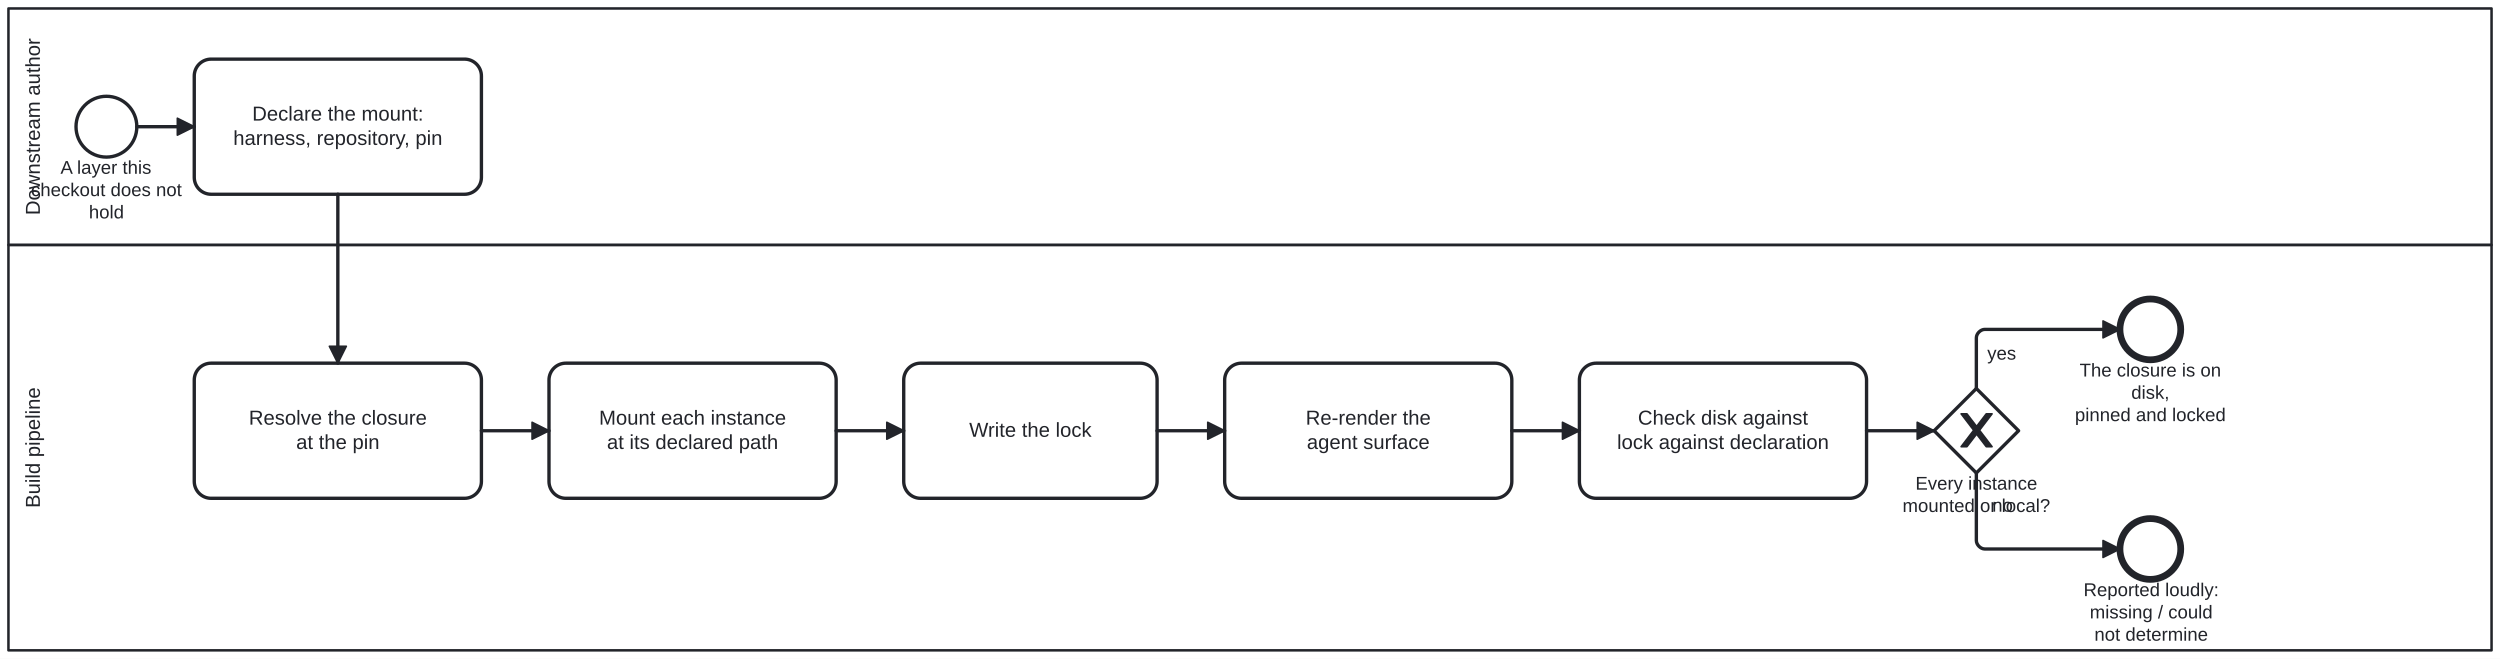
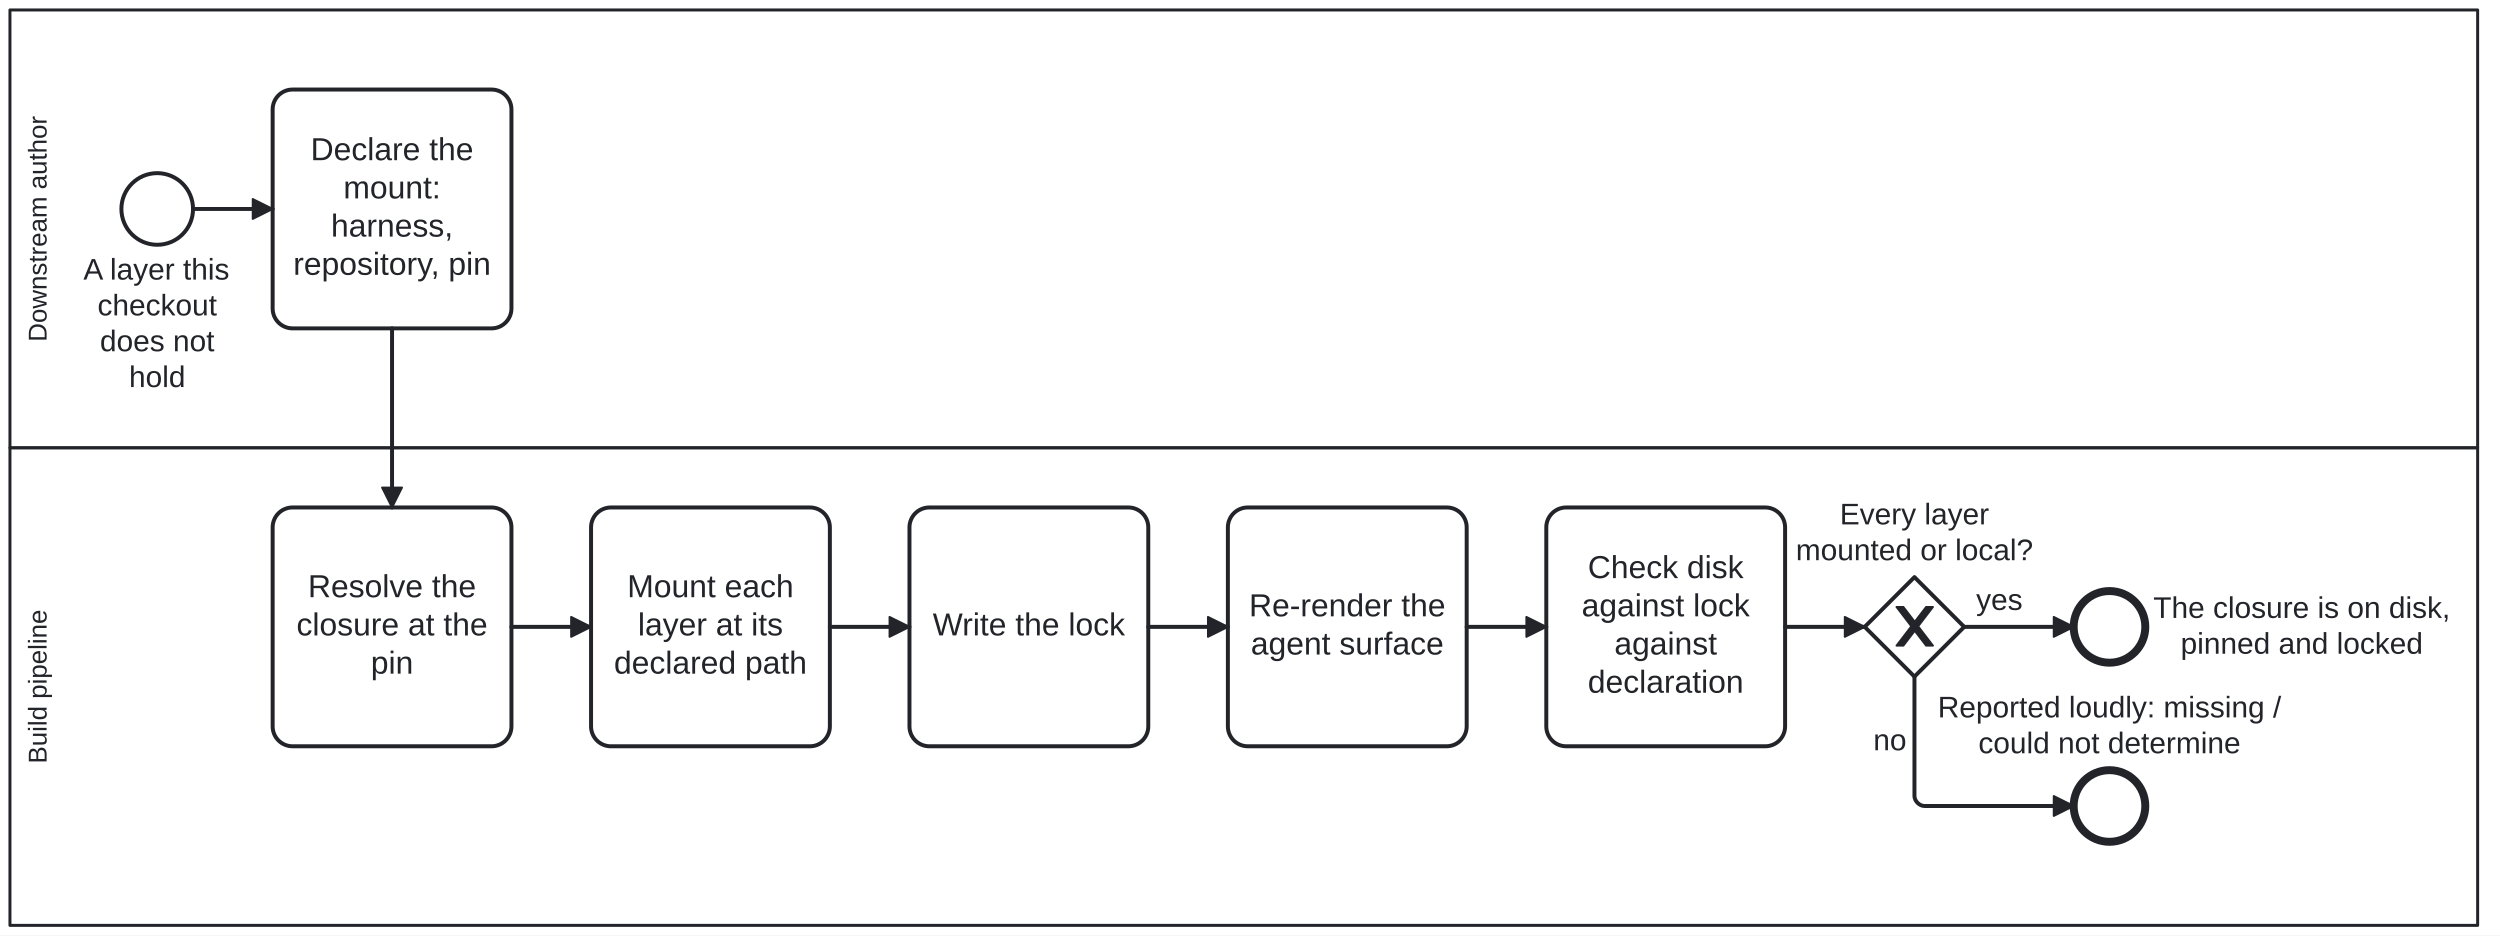
- <svg xmlns="http://www.w3.org/2000/svg" width="100%" style="max-width:100%;height:auto" viewBox="155 55 1480 390" version="1.1">
-   <rect x="155" y="55" width="1480" height="390" fill="#ffffff" />
-   <g class="djs-group">
-     <g class="djs-element djs-shape" data-element-id="Lane_Pipeline" style="display: block;" transform="matrix(1 0 0 1 160 200)">
-       <g class="djs-visual">
-         <rect x="0" y="0" width="1470" height="240" rx="0" ry="0" style="stroke-linecap: round; stroke-linejoin: round; stroke: rgb(34, 36, 42); stroke-width: 1.5px; fill: white; fill-opacity: 0.25;" />
-         <text lineHeight="1.2" class="djs-label" style="font-family: Arial, sans-serif; font-size: 12px; font-weight: normal; fill: rgb(34, 36, 42);" transform="matrix(-1.83697e-16 -1 1 -1.83697e-16 0 240)">
-           <tspan x="84.308" y="18.6">Build pipeline</tspan>
-         </text>
-       </g>
-       <rect class="djs-hit djs-hit-all" x="0" y="0" width="1470" height="240" style="fill: none; stroke-opacity: 0; stroke: white; stroke-width: 15px;" />
-     </g>
-   </g>
-   <g class="djs-group">
-     <g class="djs-element djs-shape" data-element-id="Lane_Author" style="display: block;" transform="matrix(1 0 0 1 160 60)">
-       <g class="djs-visual">
-         <rect x="0" y="0" width="1470" height="140" rx="0" ry="0" style="stroke-linecap: round; stroke-linejoin: round; stroke: rgb(34, 36, 42); stroke-width: 1.5px; fill: white; fill-opacity: 0.25;" />
-         <text lineHeight="1.2" class="djs-label" style="font-family: Arial, sans-serif; font-size: 12px; font-weight: normal; fill: rgb(34, 36, 42);" transform="matrix(-1.83697e-16 -1 1 -1.83697e-16 0 140)">
-           <tspan x="17.644" y="18.6">Downstream author</tspan>
-         </text>
-       </g>
-       <rect class="djs-hit djs-hit-all" x="0" y="0" width="1470" height="140" style="fill: none; stroke-opacity: 0; stroke: white; stroke-width: 15px;" />
-     </g>
-   </g>
-   <g class="djs-group">
-     <g class="djs-element djs-shape" data-element-id="Start_LayerNeeded" style="display: block;" transform="matrix(1 0 0 1 200 112)">
+ <svg xmlns="http://www.w3.org/2000/svg" width="100%" style="max-width:100%;height:auto" viewBox="155 35 1256.234 470" version="1.1">
+   <rect x="155" y="35" width="1256.234" height="470" fill="#ffffff" />
+   <g class="djs-group">
+     <g class="djs-element djs-shape" data-element-id="Lane_Pipeline" style="display: block;" transform="matrix(1 0 0 1 160 260)">
+       <g class="djs-visual">
+         <rect x="0" y="0" width="1240" height="240" rx="0" ry="0" style="stroke-linecap: round; stroke-linejoin: round; stroke: rgb(34, 36, 42); stroke-width: 1.5px; fill: white; fill-opacity: 0.25;" />
+         <text lineHeight="1.05" class="djs-label" transform="matrix(-1.83697e-16 -1 1 -1.83697e-16 0 240)" style="font-family: Arial, sans-serif; font-size: 13px; font-weight: normal; fill: rgb(34, 36, 42);">
+           <tspan x="81.333" y="18.413">Build pipeline</tspan>
+         </text>
+       </g>
+       <rect class="djs-hit djs-hit-all" x="0" y="0" width="1240" height="240" style="fill: none; stroke-opacity: 0; stroke: white; stroke-width: 15px;" />
+     </g>
+   </g>
+   <g class="djs-group">
+     <g class="djs-element djs-shape" data-element-id="Lane_Author" style="display: block;" transform="matrix(1 0 0 1 160 40)">
+       <g class="djs-visual">
+         <rect x="0" y="0" width="1240" height="220" rx="0" ry="0" style="stroke-linecap: round; stroke-linejoin: round; stroke: rgb(34, 36, 42); stroke-width: 1.5px; fill: white; fill-opacity: 0.25;" />
+         <text lineHeight="1.05" class="djs-label" transform="matrix(-1.83697e-16 -1 1 -1.83697e-16 0 220)" style="font-family: Arial, sans-serif; font-size: 13px; font-weight: normal; fill: rgb(34, 36, 42);">
+           <tspan x="53.281" y="18.413">Downstream author</tspan>
+         </text>
+       </g>
+       <rect class="djs-hit djs-hit-all" x="0" y="0" width="1240" height="220" style="fill: none; stroke-opacity: 0; stroke: white; stroke-width: 15px;" />
+     </g>
+   </g>
+   <g class="djs-group">
+     <g class="djs-element djs-shape" data-element-id="Start_LayerNeeded" style="display: block;" transform="matrix(1 0 0 1 216 122)">
      <g class="djs-visual">
        <circle cx="18" cy="18" r="18" style="stroke-linecap: round; stroke-linejoin: round; stroke: rgb(34, 36, 42); stroke-width: 2px; fill: white; fill-opacity: 0.95;" />
      </g>
      <rect class="djs-hit djs-hit-all" x="0" y="0" width="36" height="36" style="fill: none; stroke-opacity: 0; stroke: white; stroke-width: 15px;" />
    </g>
  </g>
  <g class="djs-group">
-     <g class="djs-element djs-shape" data-element-id="Start_LayerNeeded_label" style="display: block;" transform="matrix(1 0 0 1 173 148)">
-       <g class="djs-visual">
-         <text lineHeight="1.2" class="djs-label" style="font-family: Arial, sans-serif; font-size: 11px; font-weight: normal; fill: rgb(34, 36, 42);">
-           <tspan x="17.795" y="9.9">A layer this</tspan>
-           <tspan x="0.358" y="23.1">checkout does not</tspan>
-           <tspan x="34.602" y="36.3">hold</tspan>
-         </text>
-       </g>
-       <rect class="djs-hit djs-hit-all" x="0" y="0" width="90" height="40" style="fill: none; stroke-opacity: 0; stroke: white; stroke-width: 15px;" />
-     </g>
-   </g>
-   <g class="djs-group">
-     <g class="djs-element djs-shape" data-element-id="Task_DeclareMount" style="display: block;" transform="matrix(1 0 0 1 270 90)">
-       <g class="djs-visual">
-         <rect x="0" y="0" width="170" height="80" rx="10" ry="10" style="stroke-linecap: round; stroke-linejoin: round; stroke: rgb(34, 36, 42); stroke-width: 2px; fill: white; fill-opacity: 0.95;" />
-         <text lineHeight="1.2" class="djs-label" style="font-family: Arial, sans-serif; font-size: 12px; font-weight: normal; fill: rgb(34, 36, 42);">
-           <tspan x="34.308" y="36.4">Declare the mount:</tspan>
-           <tspan x="23.081" y="50.8">harness, repository, pin</tspan>
-         </text>
-       </g>
-       <rect class="djs-hit djs-hit-all" x="0" y="0" width="170" height="80" style="fill: none; stroke-opacity: 0; stroke: white; stroke-width: 15px;" />
-     </g>
-   </g>
-   <g class="djs-group">
-     <g class="djs-element djs-shape" data-element-id="Task_ResolveClosure" style="display: block;" transform="matrix(1 0 0 1 270 270)">
-       <g class="djs-visual">
-         <rect x="0" y="0" width="170" height="80" rx="10" ry="10" style="stroke-linecap: round; stroke-linejoin: round; stroke: rgb(34, 36, 42); stroke-width: 2px; fill: white; fill-opacity: 0.95;" />
-         <text lineHeight="1.2" class="djs-label" style="font-family: Arial, sans-serif; font-size: 12px; font-weight: normal; fill: rgb(34, 36, 42);">
-           <tspan x="32.307" y="36.4">Resolve the closure</tspan>
-           <tspan x="60.314" y="50.8">at the pin</tspan>
-         </text>
-       </g>
-       <rect class="djs-hit djs-hit-all" x="0" y="0" width="170" height="80" style="fill: none; stroke-opacity: 0; stroke: white; stroke-width: 15px;" />
-     </g>
-   </g>
-   <g class="djs-group">
-     <g class="djs-element djs-shape" data-element-id="Task_MountInstances" style="display: block;" transform="matrix(1 0 0 1 480 270)">
-       <g class="djs-visual">
-         <rect x="0" y="0" width="170" height="80" rx="10" ry="10" style="stroke-linecap: round; stroke-linejoin: round; stroke: rgb(34, 36, 42); stroke-width: 2px; fill: white; fill-opacity: 0.95;" />
-         <text lineHeight="1.2" class="djs-label" style="font-family: Arial, sans-serif; font-size: 12px; font-weight: normal; fill: rgb(34, 36, 42);">
-           <tspan x="29.632" y="36.4">Mount each instance</tspan>
-           <tspan x="34.302" y="50.8">at its declared path</tspan>
-         </text>
-       </g>
-       <rect class="djs-hit djs-hit-all" x="0" y="0" width="170" height="80" style="fill: none; stroke-opacity: 0; stroke: white; stroke-width: 15px;" />
-     </g>
-   </g>
-   <g class="djs-group">
-     <g class="djs-element djs-shape" data-element-id="Task_WriteLock" style="display: block;" transform="matrix(1 0 0 1 690 270)">
-       <g class="djs-visual">
-         <rect x="0" y="0" width="150" height="80" rx="10" ry="10" style="stroke-linecap: round; stroke-linejoin: round; stroke: rgb(34, 36, 42); stroke-width: 2px; fill: white; fill-opacity: 0.95;" />
-         <text lineHeight="1.2" class="djs-label" style="font-family: Arial, sans-serif; font-size: 12px; font-weight: normal; fill: rgb(34, 36, 42);">
-           <tspan x="38.766" y="43.6">Write the lock</tspan>
-         </text>
-       </g>
-       <rect class="djs-hit djs-hit-all" x="0" y="0" width="150" height="80" style="fill: none; stroke-opacity: 0; stroke: white; stroke-width: 15px;" />
-     </g>
-   </g>
-   <g class="djs-group">
-     <g class="djs-element djs-shape" data-element-id="Task_RenderAgentSurface" style="display: block;" transform="matrix(1 0 0 1 880 270)">
-       <g class="djs-visual">
-         <rect x="0" y="0" width="170" height="80" rx="10" ry="10" style="stroke-linecap: round; stroke-linejoin: round; stroke: rgb(34, 36, 42); stroke-width: 2px; fill: white; fill-opacity: 0.95;" />
-         <text lineHeight="1.2" class="djs-label" style="font-family: Arial, sans-serif; font-size: 12px; font-weight: normal; fill: rgb(34, 36, 42);">
-           <tspan x="47.98" y="36.4">Re-render the</tspan>
-           <tspan x="48.643" y="50.8">agent surface</tspan>
-         </text>
-       </g>
-       <rect class="djs-hit djs-hit-all" x="0" y="0" width="170" height="80" style="fill: none; stroke-opacity: 0; stroke: white; stroke-width: 15px;" />
-     </g>
-   </g>
-   <g class="djs-group">
-     <g class="djs-element djs-shape" data-element-id="Task_CheckAgainstLock" style="display: block;" transform="matrix(1 0 0 1 1090 270)">
-       <g class="djs-visual">
-         <rect x="0" y="0" width="170" height="80" rx="10" ry="10" style="stroke-linecap: round; stroke-linejoin: round; stroke: rgb(34, 36, 42); stroke-width: 2px; fill: white; fill-opacity: 0.95;" />
-         <text lineHeight="1.2" class="djs-label" style="font-family: Arial, sans-serif; font-size: 12px; font-weight: normal; fill: rgb(34, 36, 42);">
-           <tspan x="34.642" y="36.4">Check disk against</tspan>
-           <tspan x="22.296" y="50.8">lock against declaration</tspan>
-         </text>
-       </g>
-       <rect class="djs-hit djs-hit-all" x="0" y="0" width="170" height="80" style="fill: none; stroke-opacity: 0; stroke: white; stroke-width: 15px;" />
-     </g>
-   </g>
-   <g class="djs-group">
-     <g class="djs-element djs-shape" data-element-id="GW_State" style="display: block;" transform="matrix(1 0 0 1 1300 285)">
+     <g class="djs-element djs-shape" data-element-id="Start_LayerNeeded_label" style="display: block;" transform="matrix(1 0 0 1 177.3125 162)">
+       <g class="djs-visual">
+         <text lineHeight="1.2" class="djs-label" style="font-family: Arial, sans-serif; font-size: 15px; font-weight: normal; fill: rgb(34, 36, 42);">
+           <tspan x="19.59" y="13.5">A layer this</tspan>
+           <tspan x="26.669" y="31.5">checkout</tspan>
+           <tspan x="27.914" y="49.5">does not</tspan>
+           <tspan x="42.508" y="67.5">hold</tspan>
+         </text>
+       </g>
+       <rect class="djs-hit djs-hit-all" x="0" y="0" width="113.375" height="72" style="fill: none; stroke-opacity: 0; stroke: white; stroke-width: 15px;" />
+     </g>
+   </g>
+   <g class="djs-group">
+     <g class="djs-element djs-shape" data-element-id="Task_DeclareMount" style="display: block;" transform="matrix(1 0 0 1 292 80)">
+       <g class="djs-visual">
+         <rect x="0" y="0" width="120" height="120" rx="10" ry="10" style="stroke-linecap: round; stroke-linejoin: round; stroke: rgb(34, 36, 42); stroke-width: 2px; fill: white; fill-opacity: 0.95;" />
+         <text lineHeight="1.2" class="djs-label" transform="translate(0 21.1)" style="font-family: Arial, sans-serif; font-size: 16px; font-weight: normal; fill: rgb(34, 36, 42);">
+           <tspan x="19.09" y="14.4">Declare the</tspan>
+           <tspan x="35.543" y="33.6">mount:</tspan>
+           <tspan x="29.316" y="52.8">harness,</tspan>
+           <tspan x="10.348" y="72">repository, pin</tspan>
+         </text>
+       </g>
+       <rect class="djs-hit djs-hit-all" x="0" y="0" width="120" height="120" style="fill: none; stroke-opacity: 0; stroke: white; stroke-width: 15px;" />
+     </g>
+   </g>
+   <g class="djs-group">
+     <g class="djs-element djs-shape" data-element-id="Task_ResolveClosure" style="display: block;" transform="matrix(1 0 0 1 292 290)">
+       <g class="djs-visual">
+         <rect x="0" y="0" width="120" height="120" rx="10" ry="10" style="stroke-linecap: round; stroke-linejoin: round; stroke: rgb(34, 36, 42); stroke-width: 2px; fill: white; fill-opacity: 0.95;" />
+         <text lineHeight="1.2" class="djs-label" transform="translate(0 30.7)" style="font-family: Arial, sans-serif; font-size: 16px; font-weight: normal; fill: rgb(34, 36, 42);">
+           <tspan x="17.754" y="14.4">Resolve the</tspan>
+           <tspan x="11.973" y="33.6">closure at the</tspan>
+           <tspan x="49.324" y="52.8">pin</tspan>
+         </text>
+       </g>
+       <rect class="djs-hit djs-hit-all" x="0" y="0" width="120" height="120" style="fill: none; stroke-opacity: 0; stroke: white; stroke-width: 15px;" />
+     </g>
+   </g>
+   <g class="djs-group">
+     <g class="djs-element djs-shape" data-element-id="Task_MountInstances" style="display: block;" transform="matrix(1 0 0 1 452 290)">
+       <g class="djs-visual">
+         <rect x="0" y="0" width="120" height="120" rx="10" ry="10" style="stroke-linecap: round; stroke-linejoin: round; stroke: rgb(34, 36, 42); stroke-width: 2px; fill: white; fill-opacity: 0.95;" />
+         <text lineHeight="1.2" class="djs-label" transform="translate(0 30.7)" style="font-family: Arial, sans-serif; font-size: 16px; font-weight: normal; fill: rgb(34, 36, 42);">
+           <tspan x="18.195" y="14.4">Mount each</tspan>
+           <tspan x="23.543" y="33.6">layer at its</tspan>
+           <tspan x="11.52" y="52.8">declared path</tspan>
+         </text>
+       </g>
+       <rect class="djs-hit djs-hit-all" x="0" y="0" width="120" height="120" style="fill: none; stroke-opacity: 0; stroke: white; stroke-width: 15px;" />
+     </g>
+   </g>
+   <g class="djs-group">
+     <g class="djs-element djs-shape" data-element-id="Task_WriteLock" style="display: block;" transform="matrix(1 0 0 1 612 290)">
+       <g class="djs-visual">
+         <rect x="0" y="0" width="120" height="120" rx="10" ry="10" style="stroke-linecap: round; stroke-linejoin: round; stroke: rgb(34, 36, 42); stroke-width: 2px; fill: white; fill-opacity: 0.95;" />
+         <text lineHeight="1.2" class="djs-label" transform="translate(0 49.9)" style="font-family: Arial, sans-serif; font-size: 16px; font-weight: normal; fill: rgb(34, 36, 42);">
+           <tspan x="11.688" y="14.4">Write the lock</tspan>
+         </text>
+       </g>
+       <rect class="djs-hit djs-hit-all" x="0" y="0" width="120" height="120" style="fill: none; stroke-opacity: 0; stroke: white; stroke-width: 15px;" />
+     </g>
+   </g>
+   <g class="djs-group">
+     <g class="djs-element djs-shape" data-element-id="Task_RenderAgentSurface" style="display: block;" transform="matrix(1 0 0 1 772 290)">
+       <g class="djs-visual">
+         <rect x="0" y="0" width="120" height="120" rx="10" ry="10" style="stroke-linecap: round; stroke-linejoin: round; stroke: rgb(34, 36, 42); stroke-width: 2px; fill: white; fill-opacity: 0.95;" />
+         <text lineHeight="1.2" class="djs-label" transform="translate(0 40.3)" style="font-family: Arial, sans-serif; font-size: 16px; font-weight: normal; fill: rgb(34, 36, 42);">
+           <tspan x="10.641" y="14.4">Re-render the</tspan>
+           <tspan x="11.523" y="33.6">agent surface</tspan>
+         </text>
+       </g>
+       <rect class="djs-hit djs-hit-all" x="0" y="0" width="120" height="120" style="fill: none; stroke-opacity: 0; stroke: white; stroke-width: 15px;" />
+     </g>
+   </g>
+   <g class="djs-group">
+     <g class="djs-element djs-shape" data-element-id="Task_CheckAgainstLock" style="display: block;" transform="matrix(1 0 0 1 932 290)">
+       <g class="djs-visual">
+         <rect x="0" y="0" width="120" height="120" rx="10" ry="10" style="stroke-linecap: round; stroke-linejoin: round; stroke: rgb(34, 36, 42); stroke-width: 2px; fill: white; fill-opacity: 0.95;" />
+         <text lineHeight="1.2" class="djs-label" transform="translate(0 21.1)" style="font-family: Arial, sans-serif; font-size: 16px; font-weight: normal; fill: rgb(34, 36, 42);">
+           <tspan x="20.875" y="14.4">Check disk</tspan>
+           <tspan x="17.754" y="33.6">against lock</tspan>
+           <tspan x="34.203" y="52.8">against</tspan>
+           <tspan x="20.863" y="72">declaration</tspan>
+         </text>
+       </g>
+       <rect class="djs-hit djs-hit-all" x="0" y="0" width="120" height="120" style="fill: none; stroke-opacity: 0; stroke: white; stroke-width: 15px;" />
+     </g>
+   </g>
+   <g class="djs-group">
+     <g class="djs-element djs-shape" data-element-id="GW_State" style="display: block;" transform="matrix(1 0 0 1 1092 325)">
      <g class="djs-visual">
        <polygon points="25,0 50,25 25,50 0,25" style="stroke-linecap: round; stroke-linejoin: round; stroke: rgb(34, 36, 42); stroke-width: 2px; fill: white; fill-opacity: 0.95;" />
        <path d="m 16,15 7.429,9.714 -7.429,9.714 3.429,0 5.714,-7.464 5.714,7.464 3.429,0 -7.429,-9.714 7.429,-9.714 -3.429,0 -5.714,7.464 -5.714,-7.464 -3.429,0 z" style="fill: rgb(34, 36, 42); stroke-linecap: round; stroke-linejoin: round; stroke: rgb(34, 36, 42); stroke-width: 1px;" />
      </g>
      <rect class="djs-hit djs-hit-all" x="0" y="0" width="50" height="50" style="fill: none; stroke-opacity: 0; stroke: white; stroke-width: 15px;" />
    </g>
  </g>
  <g class="djs-group">
-     <g class="djs-element djs-shape" data-element-id="GW_State_label" style="display: block;" transform="matrix(1 0 0 1 1281 335)">
-       <g class="djs-visual">
-         <text lineHeight="1.2" class="djs-label" style="font-family: Arial, sans-serif; font-size: 11px; font-weight: normal; fill: rgb(34, 36, 42);">
-           <tspan x="7.928" y="9.9">Every instance</tspan>
-           <tspan x="0.279" y="23.1">mounted or local?</tspan>
-         </text>
-       </g>
-       <rect class="djs-hit djs-hit-all" x="0" y="0" width="88" height="27" style="fill: none; stroke-opacity: 0; stroke: white; stroke-width: 15px;" />
-     </g>
-   </g>
-   <g class="djs-group">
-     <g class="djs-element djs-shape" data-element-id="End_Mounted" style="display: block;" transform="matrix(1 0 0 1 1410 232)">
+     <g class="djs-element djs-shape" data-element-id="GW_State_label" style="display: block;" transform="matrix(1 0 0 1 1037.375 285)">
+       <g class="djs-visual">
+         <text lineHeight="1.2" class="djs-label" style="font-family: Arial, sans-serif; font-size: 15px; font-weight: normal; fill: rgb(34, 36, 42);">
+           <tspan x="42.114" y="13.5">Every layer</tspan>
+           <tspan x="20.006" y="31.5">mounted or local?</tspan>
+         </text>
+       </g>
+       <rect class="djs-hit djs-hit-all" x="0" y="0" width="159.25" height="36" style="fill: none; stroke-opacity: 0; stroke: white; stroke-width: 15px;" />
+     </g>
+   </g>
+   <g class="djs-group">
+     <g class="djs-element djs-shape" data-element-id="End_Mounted" style="display: block;" transform="matrix(1 0 0 1 1197 332)">
      <g class="djs-visual">
        <circle cx="18" cy="18" r="18" style="stroke-linecap: round; stroke-linejoin: round; stroke: rgb(34, 36, 42); stroke-width: 4px; fill: white; fill-opacity: 0.95;" />
      </g>
      <rect class="djs-hit djs-hit-all" x="0" y="0" width="36" height="36" style="fill: none; stroke-opacity: 0; stroke: white; stroke-width: 15px;" />
    </g>
  </g>
  <g class="djs-group">
-     <g class="djs-element djs-shape" data-element-id="End_Mounted_label" style="display: block;" transform="matrix(1 0 0 1 1383 268)">
-       <g class="djs-visual">
-         <text lineHeight="1.2" class="djs-label" style="font-family: Arial, sans-serif; font-size: 11px; font-weight: normal; fill: rgb(34, 36, 42);">
-           <tspan x="3.119" y="9.9">The closure is on </tspan>
-           <tspan x="33.691" y="23.1">disk,</tspan>
-           <tspan x="0.353" y="36.3">pinned and locked</tspan>
-         </text>
-       </g>
-       <rect class="djs-hit djs-hit-all" x="0" y="0" width="90" height="40" style="fill: none; stroke-opacity: 0; stroke: white; stroke-width: 15px;" />
-     </g>
-   </g>
-   <g class="djs-group">
-     <g class="djs-element djs-shape" data-element-id="End_Reported" style="display: block;" transform="matrix(1 0 0 1 1410 362)">
+     <g class="djs-element djs-shape" data-element-id="End_Mounted_label" style="display: block;" transform="matrix(1 0 0 1 1217 332)">
+       <g class="djs-visual">
+         <text lineHeight="1.2" class="djs-label" style="font-family: Arial, sans-serif; font-size: 15px; font-weight: normal; fill: rgb(34, 36, 42);">
+           <tspan x="20.002" y="13.5">The closure is on disk,</tspan>
+           <tspan x="33.735" y="31.5">pinned and locked</tspan>
+         </text>
+       </g>
+       <rect class="djs-hit djs-hit-all" x="0" y="0" width="189.234" height="36" style="fill: none; stroke-opacity: 0; stroke: white; stroke-width: 15px;" />
+     </g>
+   </g>
+   <g class="djs-group">
+     <g class="djs-element djs-shape" data-element-id="End_Reported" style="display: block;" transform="matrix(1 0 0 1 1197 422)">
      <g class="djs-visual">
        <circle cx="18" cy="18" r="18" style="stroke-linecap: round; stroke-linejoin: round; stroke: rgb(34, 36, 42); stroke-width: 4px; fill: white; fill-opacity: 0.95;" />
      </g>
      <rect class="djs-hit djs-hit-all" x="0" y="0" width="36" height="36" style="fill: none; stroke-opacity: 0; stroke: white; stroke-width: 15px;" />
    </g>
  </g>
  <g class="djs-group">
-     <g class="djs-element djs-shape" data-element-id="End_Reported_label" style="display: block;" transform="matrix(1 0 0 1 1388 398)">
-       <g class="djs-visual">
-         <text lineHeight="1.2" class="djs-label" style="font-family: Arial, sans-serif; font-size: 11px; font-weight: normal; fill: rgb(34, 36, 42);">
-           <tspan x="0.448" y="9.9">Reported loudly:</tspan>
-           <tspan x="4.124" y="23.1">missing / could </tspan>
-           <tspan x="6.869" y="36.3">not determine</tspan>
-         </text>
-       </g>
-       <rect class="djs-hit djs-hit-all" x="0" y="0" width="81" height="40" style="fill: none; stroke-opacity: 0; stroke: white; stroke-width: 15px;" />
+     <g class="djs-element djs-shape" data-element-id="End_Reported_label" style="display: block;" transform="matrix(1 0 0 1 1108.703 382)">
+       <g class="djs-visual">
+         <text lineHeight="1.2" class="djs-label" style="font-family: Arial, sans-serif; font-size: 15px; font-weight: normal; fill: rgb(34, 36, 42);">
+           <tspan x="20.007" y="13.5">Reported loudly: missing /</tspan>
+           <tspan x="40.423" y="31.5">could not determine</tspan>
+         </text>
+       </g>
+       <rect class="djs-hit djs-hit-all" x="0" y="0" width="212.594" height="36" style="fill: none; stroke-opacity: 0; stroke: white; stroke-width: 15px;" />
    </g>
  </g>
  <g class="djs-group">
    <g class="djs-element djs-connection" data-element-id="F_D1" style="display: block;">
      <g class="djs-visual">
        <defs>
-           <marker id="folio-marker-1" viewBox="0 0 20 20" refX="11" refY="10" markerWidth="10" markerHeight="10" orient="auto">
-             <path d="M 1 5 L 11 10 L 1 15 Z" style="stroke-linecap: round; stroke-linejoin: round; stroke: rgb(34, 36, 42); stroke-width: 1px; fill: rgb(34, 36, 42);" />
-           </marker>
-         </defs>
-         <path data-corner-radius="5" style="fill: none; stroke-linecap: round; stroke-linejoin: round; stroke: rgb(34, 36, 42); stroke-width: 2px; marker-end: url('#folio-marker-1');" d="M236,130L270,130" />
-       </g>
-       <path d="M236,130L270,130" class="djs-hit djs-hit-stroke" style="fill: none; stroke-opacity: 0; stroke: white; stroke-width: 15px;" />
+           <marker id="bpmn-marker-1" viewBox="0 0 20 20" refX="11" refY="10" markerWidth="10" markerHeight="10" orient="auto">
+             <path d="M 1 5 L 11 10 L 1 15 Z" style="stroke-linecap: round; stroke-linejoin: round; stroke: rgb(34, 36, 42); stroke-width: 1px; fill: rgb(34, 36, 42);" />
+           </marker>
+         </defs>
+         <path data-corner-radius="5" style="fill: none; stroke-linecap: round; stroke-linejoin: round; stroke: rgb(34, 36, 42); stroke-width: 2px; marker-end: url('#bpmn-marker-1');" d="M252,140L292,140" />
+       </g>
+       <path d="M252,140L292,140" class="djs-hit djs-hit-stroke" style="fill: none; stroke-opacity: 0; stroke: white; stroke-width: 15px;" />
    </g>
  </g>
  <g class="djs-group">
    <g class="djs-element djs-connection" data-element-id="F_D2" style="display: block;">
      <g class="djs-visual">
        <defs>
-           <marker id="folio-marker-2" viewBox="0 0 20 20" refX="11" refY="10" markerWidth="10" markerHeight="10" orient="auto">
-             <path d="M 1 5 L 11 10 L 1 15 Z" style="stroke-linecap: round; stroke-linejoin: round; stroke: rgb(34, 36, 42); stroke-width: 1px; fill: rgb(34, 36, 42);" />
-           </marker>
-         </defs>
-         <path data-corner-radius="5" style="fill: none; stroke-linecap: round; stroke-linejoin: round; stroke: rgb(34, 36, 42); stroke-width: 2px; marker-end: url('#folio-marker-2');" d="M355,170L355,270" />
-       </g>
-       <path d="M355,170L355,270" class="djs-hit djs-hit-stroke" style="fill: none; stroke-opacity: 0; stroke: white; stroke-width: 15px;" />
+           <marker id="bpmn-marker-2" viewBox="0 0 20 20" refX="11" refY="10" markerWidth="10" markerHeight="10" orient="auto">
+             <path d="M 1 5 L 11 10 L 1 15 Z" style="stroke-linecap: round; stroke-linejoin: round; stroke: rgb(34, 36, 42); stroke-width: 1px; fill: rgb(34, 36, 42);" />
+           </marker>
+         </defs>
+         <path data-corner-radius="5" style="fill: none; stroke-linecap: round; stroke-linejoin: round; stroke: rgb(34, 36, 42); stroke-width: 2px; marker-end: url('#bpmn-marker-2');" d="M352,200L352,290" />
+       </g>
+       <path d="M352,200L352,290" class="djs-hit djs-hit-stroke" style="fill: none; stroke-opacity: 0; stroke: white; stroke-width: 15px;" />
    </g>
  </g>
  <g class="djs-group">
    <g class="djs-element djs-connection" data-element-id="F_D3" style="display: block;">
      <g class="djs-visual">
        <defs>
-           <marker id="folio-marker-3" viewBox="0 0 20 20" refX="11" refY="10" markerWidth="10" markerHeight="10" orient="auto">
-             <path d="M 1 5 L 11 10 L 1 15 Z" style="stroke-linecap: round; stroke-linejoin: round; stroke: rgb(34, 36, 42); stroke-width: 1px; fill: rgb(34, 36, 42);" />
-           </marker>
-         </defs>
-         <path data-corner-radius="5" style="fill: none; stroke-linecap: round; stroke-linejoin: round; stroke: rgb(34, 36, 42); stroke-width: 2px; marker-end: url('#folio-marker-3');" d="M440,310L480,310" />
-       </g>
-       <path d="M440,310L480,310" class="djs-hit djs-hit-stroke" style="fill: none; stroke-opacity: 0; stroke: white; stroke-width: 15px;" />
+           <marker id="bpmn-marker-3" viewBox="0 0 20 20" refX="11" refY="10" markerWidth="10" markerHeight="10" orient="auto">
+             <path d="M 1 5 L 11 10 L 1 15 Z" style="stroke-linecap: round; stroke-linejoin: round; stroke: rgb(34, 36, 42); stroke-width: 1px; fill: rgb(34, 36, 42);" />
+           </marker>
+         </defs>
+         <path data-corner-radius="5" style="fill: none; stroke-linecap: round; stroke-linejoin: round; stroke: rgb(34, 36, 42); stroke-width: 2px; marker-end: url('#bpmn-marker-3');" d="M412,350L452,350" />
+       </g>
+       <path d="M412,350L452,350" class="djs-hit djs-hit-stroke" style="fill: none; stroke-opacity: 0; stroke: white; stroke-width: 15px;" />
    </g>
  </g>
  <g class="djs-group">
    <g class="djs-element djs-connection" data-element-id="F_D4" style="display: block;">
      <g class="djs-visual">
        <defs>
-           <marker id="folio-marker-4" viewBox="0 0 20 20" refX="11" refY="10" markerWidth="10" markerHeight="10" orient="auto">
-             <path d="M 1 5 L 11 10 L 1 15 Z" style="stroke-linecap: round; stroke-linejoin: round; stroke: rgb(34, 36, 42); stroke-width: 1px; fill: rgb(34, 36, 42);" />
-           </marker>
-         </defs>
-         <path data-corner-radius="5" style="fill: none; stroke-linecap: round; stroke-linejoin: round; stroke: rgb(34, 36, 42); stroke-width: 2px; marker-end: url('#folio-marker-4');" d="M650,310L690,310" />
-       </g>
-       <path d="M650,310L690,310" class="djs-hit djs-hit-stroke" style="fill: none; stroke-opacity: 0; stroke: white; stroke-width: 15px;" />
+           <marker id="bpmn-marker-4" viewBox="0 0 20 20" refX="11" refY="10" markerWidth="10" markerHeight="10" orient="auto">
+             <path d="M 1 5 L 11 10 L 1 15 Z" style="stroke-linecap: round; stroke-linejoin: round; stroke: rgb(34, 36, 42); stroke-width: 1px; fill: rgb(34, 36, 42);" />
+           </marker>
+         </defs>
+         <path data-corner-radius="5" style="fill: none; stroke-linecap: round; stroke-linejoin: round; stroke: rgb(34, 36, 42); stroke-width: 2px; marker-end: url('#bpmn-marker-4');" d="M572,350L612,350" />
+       </g>
+       <path d="M572,350L612,350" class="djs-hit djs-hit-stroke" style="fill: none; stroke-opacity: 0; stroke: white; stroke-width: 15px;" />
    </g>
  </g>
  <g class="djs-group">
    <g class="djs-element djs-connection" data-element-id="F_D5" style="display: block;">
      <g class="djs-visual">
        <defs>
-           <marker id="folio-marker-5" viewBox="0 0 20 20" refX="11" refY="10" markerWidth="10" markerHeight="10" orient="auto">
-             <path d="M 1 5 L 11 10 L 1 15 Z" style="stroke-linecap: round; stroke-linejoin: round; stroke: rgb(34, 36, 42); stroke-width: 1px; fill: rgb(34, 36, 42);" />
-           </marker>
-         </defs>
-         <path data-corner-radius="5" style="fill: none; stroke-linecap: round; stroke-linejoin: round; stroke: rgb(34, 36, 42); stroke-width: 2px; marker-end: url('#folio-marker-5');" d="M840,310L880,310" />
-       </g>
-       <path d="M840,310L880,310" class="djs-hit djs-hit-stroke" style="fill: none; stroke-opacity: 0; stroke: white; stroke-width: 15px;" />
+           <marker id="bpmn-marker-5" viewBox="0 0 20 20" refX="11" refY="10" markerWidth="10" markerHeight="10" orient="auto">
+             <path d="M 1 5 L 11 10 L 1 15 Z" style="stroke-linecap: round; stroke-linejoin: round; stroke: rgb(34, 36, 42); stroke-width: 1px; fill: rgb(34, 36, 42);" />
+           </marker>
+         </defs>
+         <path data-corner-radius="5" style="fill: none; stroke-linecap: round; stroke-linejoin: round; stroke: rgb(34, 36, 42); stroke-width: 2px; marker-end: url('#bpmn-marker-5');" d="M732,350L772,350" />
+       </g>
+       <path d="M732,350L772,350" class="djs-hit djs-hit-stroke" style="fill: none; stroke-opacity: 0; stroke: white; stroke-width: 15px;" />
    </g>
  </g>
  <g class="djs-group">
    <g class="djs-element djs-connection" data-element-id="F_D5b" style="display: block;">
      <g class="djs-visual">
        <defs>
-           <marker id="folio-marker-6" viewBox="0 0 20 20" refX="11" refY="10" markerWidth="10" markerHeight="10" orient="auto">
-             <path d="M 1 5 L 11 10 L 1 15 Z" style="stroke-linecap: round; stroke-linejoin: round; stroke: rgb(34, 36, 42); stroke-width: 1px; fill: rgb(34, 36, 42);" />
-           </marker>
-         </defs>
-         <path data-corner-radius="5" style="fill: none; stroke-linecap: round; stroke-linejoin: round; stroke: rgb(34, 36, 42); stroke-width: 2px; marker-end: url('#folio-marker-6');" d="M1050,310L1090,310" />
-       </g>
-       <path d="M1050,310L1090,310" class="djs-hit djs-hit-stroke" style="fill: none; stroke-opacity: 0; stroke: white; stroke-width: 15px;" />
+           <marker id="bpmn-marker-6" viewBox="0 0 20 20" refX="11" refY="10" markerWidth="10" markerHeight="10" orient="auto">
+             <path d="M 1 5 L 11 10 L 1 15 Z" style="stroke-linecap: round; stroke-linejoin: round; stroke: rgb(34, 36, 42); stroke-width: 1px; fill: rgb(34, 36, 42);" />
+           </marker>
+         </defs>
+         <path data-corner-radius="5" style="fill: none; stroke-linecap: round; stroke-linejoin: round; stroke: rgb(34, 36, 42); stroke-width: 2px; marker-end: url('#bpmn-marker-6');" d="M892,350L932,350" />
+       </g>
+       <path d="M892,350L932,350" class="djs-hit djs-hit-stroke" style="fill: none; stroke-opacity: 0; stroke: white; stroke-width: 15px;" />
    </g>
  </g>
  <g class="djs-group">
    <g class="djs-element djs-connection" data-element-id="F_D6" style="display: block;">
      <g class="djs-visual">
        <defs>
-           <marker id="folio-marker-7" viewBox="0 0 20 20" refX="11" refY="10" markerWidth="10" markerHeight="10" orient="auto">
-             <path d="M 1 5 L 11 10 L 1 15 Z" style="stroke-linecap: round; stroke-linejoin: round; stroke: rgb(34, 36, 42); stroke-width: 1px; fill: rgb(34, 36, 42);" />
-           </marker>
-         </defs>
-         <path data-corner-radius="5" style="fill: none; stroke-linecap: round; stroke-linejoin: round; stroke: rgb(34, 36, 42); stroke-width: 2px; marker-end: url('#folio-marker-7');" d="M1260,310L1300,310" />
-       </g>
-       <path d="M1260,310L1300,310" class="djs-hit djs-hit-stroke" style="fill: none; stroke-opacity: 0; stroke: white; stroke-width: 15px;" />
+           <marker id="bpmn-marker-7" viewBox="0 0 20 20" refX="11" refY="10" markerWidth="10" markerHeight="10" orient="auto">
+             <path d="M 1 5 L 11 10 L 1 15 Z" style="stroke-linecap: round; stroke-linejoin: round; stroke: rgb(34, 36, 42); stroke-width: 1px; fill: rgb(34, 36, 42);" />
+           </marker>
+         </defs>
+         <path data-corner-radius="5" style="fill: none; stroke-linecap: round; stroke-linejoin: round; stroke: rgb(34, 36, 42); stroke-width: 2px; marker-end: url('#bpmn-marker-7');" d="M1052,350L1092,350" />
+       </g>
+       <path d="M1052,350L1092,350" class="djs-hit djs-hit-stroke" style="fill: none; stroke-opacity: 0; stroke: white; stroke-width: 15px;" />
    </g>
  </g>
  <g class="djs-group">
    <g class="djs-element djs-connection" data-element-id="F_D7" style="display: block;">
      <g class="djs-visual">
        <defs>
-           <marker id="folio-marker-8" viewBox="0 0 20 20" refX="11" refY="10" markerWidth="10" markerHeight="10" orient="auto">
-             <path d="M 1 5 L 11 10 L 1 15 Z" style="stroke-linecap: round; stroke-linejoin: round; stroke: rgb(34, 36, 42); stroke-width: 1px; fill: rgb(34, 36, 42);" />
-           </marker>
-         </defs>
-         <path data-corner-radius="5" style="fill: none; stroke-linecap: round; stroke-linejoin: round; stroke: rgb(34, 36, 42); stroke-width: 2px; marker-end: url('#folio-marker-8');" d="M1325,285L1325,255C1325,252.5,1327.5,250,1330,250L1410,250" />
-       </g>
-       <path d="M1325,285L1325,250L1410,250" class="djs-hit djs-hit-stroke" style="fill: none; stroke-opacity: 0; stroke: white; stroke-width: 15px;" />
-     </g>
-   </g>
-   <g class="djs-group">
-     <g class="djs-element djs-shape" data-element-id="F_D7_label" style="display: block;" transform="matrix(1 0 0 1 1331 258)">
-       <g class="djs-visual">
-         <text lineHeight="1.2" class="djs-label" style="font-family: Arial, sans-serif; font-size: 11px; font-weight: normal; fill: rgb(34, 36, 42);">
-           <tspan x="0.441" y="9.9">yes</tspan>
-         </text>
-       </g>
-       <rect class="djs-hit djs-hit-all" x="0" y="0" width="18" height="14" style="fill: none; stroke-opacity: 0; stroke: white; stroke-width: 15px;" />
+           <marker id="bpmn-marker-8" viewBox="0 0 20 20" refX="11" refY="10" markerWidth="10" markerHeight="10" orient="auto">
+             <path d="M 1 5 L 11 10 L 1 15 Z" style="stroke-linecap: round; stroke-linejoin: round; stroke: rgb(34, 36, 42); stroke-width: 1px; fill: rgb(34, 36, 42);" />
+           </marker>
+         </defs>
+         <path data-corner-radius="5" style="fill: none; stroke-linecap: round; stroke-linejoin: round; stroke: rgb(34, 36, 42); stroke-width: 2px; marker-end: url('#bpmn-marker-8');" d="M1142,350L1197,350" />
+       </g>
+       <path d="M1142,350L1197,350" class="djs-hit djs-hit-stroke" style="fill: none; stroke-opacity: 0; stroke: white; stroke-width: 15px;" />
+     </g>
+   </g>
+   <g class="djs-group">
+     <g class="djs-element djs-shape" data-element-id="F_D7_label" style="display: block;" transform="matrix(1 0 0 1 1128 328)">
+       <g class="djs-visual">
+         <text lineHeight="1.2" class="djs-label" style="font-family: Arial, sans-serif; font-size: 15px; font-weight: normal; fill: rgb(34, 36, 42);">
+           <tspan x="20.001" y="13.5">yes</tspan>
+         </text>
+       </g>
+       <rect class="djs-hit djs-hit-all" x="0" y="0" width="63.344" height="18" style="fill: none; stroke-opacity: 0; stroke: white; stroke-width: 15px;" />
    </g>
  </g>
  <g class="djs-group">
    <g class="djs-element djs-connection" data-element-id="F_D8" style="display: block;">
      <g class="djs-visual">
        <defs>
-           <marker id="folio-marker-9" viewBox="0 0 20 20" refX="11" refY="10" markerWidth="10" markerHeight="10" orient="auto">
-             <path d="M 1 5 L 11 10 L 1 15 Z" style="stroke-linecap: round; stroke-linejoin: round; stroke: rgb(34, 36, 42); stroke-width: 1px; fill: rgb(34, 36, 42);" />
-           </marker>
-         </defs>
-         <path data-corner-radius="5" style="fill: none; stroke-linecap: round; stroke-linejoin: round; stroke: rgb(34, 36, 42); stroke-width: 2px; marker-end: url('#folio-marker-9');" d="M1325,335L1325,375C1325,377.5,1327.5,380,1330,380L1410,380" />
-       </g>
-       <path d="M1325,335L1325,380L1410,380" class="djs-hit djs-hit-stroke" style="fill: none; stroke-opacity: 0; stroke: white; stroke-width: 15px;" />
-     </g>
-   </g>
-   <g class="djs-group">
-     <g class="djs-element djs-shape" data-element-id="F_D8_label" style="display: block;" transform="matrix(1 0 0 1 1334 348)">
-       <g class="djs-visual">
-         <text lineHeight="1.2" class="djs-label" style="font-family: Arial, sans-serif; font-size: 11px; font-weight: normal; fill: rgb(34, 36, 42);">
-           <tspan x="0.382" y="9.9">no</tspan>
-         </text>
-       </g>
-       <rect class="djs-hit djs-hit-all" x="0" y="0" width="13" height="14" style="fill: none; stroke-opacity: 0; stroke: white; stroke-width: 15px;" />
+           <marker id="bpmn-marker-9" viewBox="0 0 20 20" refX="11" refY="10" markerWidth="10" markerHeight="10" orient="auto">
+             <path d="M 1 5 L 11 10 L 1 15 Z" style="stroke-linecap: round; stroke-linejoin: round; stroke: rgb(34, 36, 42); stroke-width: 1px; fill: rgb(34, 36, 42);" />
+           </marker>
+         </defs>
+         <path data-corner-radius="5" style="fill: none; stroke-linecap: round; stroke-linejoin: round; stroke: rgb(34, 36, 42); stroke-width: 2px; marker-end: url('#bpmn-marker-9');" d="M1117,375L1117,435C1117,437.5,1119.5,440,1122,440L1197,440" />
+       </g>
+       <path d="M1117,375L1117,440L1197,440" class="djs-hit djs-hit-stroke" style="fill: none; stroke-opacity: 0; stroke: white; stroke-width: 15px;" />
+     </g>
+   </g>
+   <g class="djs-group">
+     <g class="djs-element djs-shape" data-element-id="F_D8_label" style="display: block;" transform="matrix(1 0 0 1 1076.312 398.5)">
+       <g class="djs-visual">
+         <text lineHeight="1.2" class="djs-label" style="font-family: Arial, sans-serif; font-size: 15px; font-weight: normal; fill: rgb(34, 36, 42);">
+           <tspan x="20.001" y="13.5">no</tspan>
+         </text>
+       </g>
+       <rect class="djs-hit djs-hit-all" x="0" y="0" width="56.688" height="18" style="fill: none; stroke-opacity: 0; stroke: white; stroke-width: 15px;" />
    </g>
  </g>
</svg>
